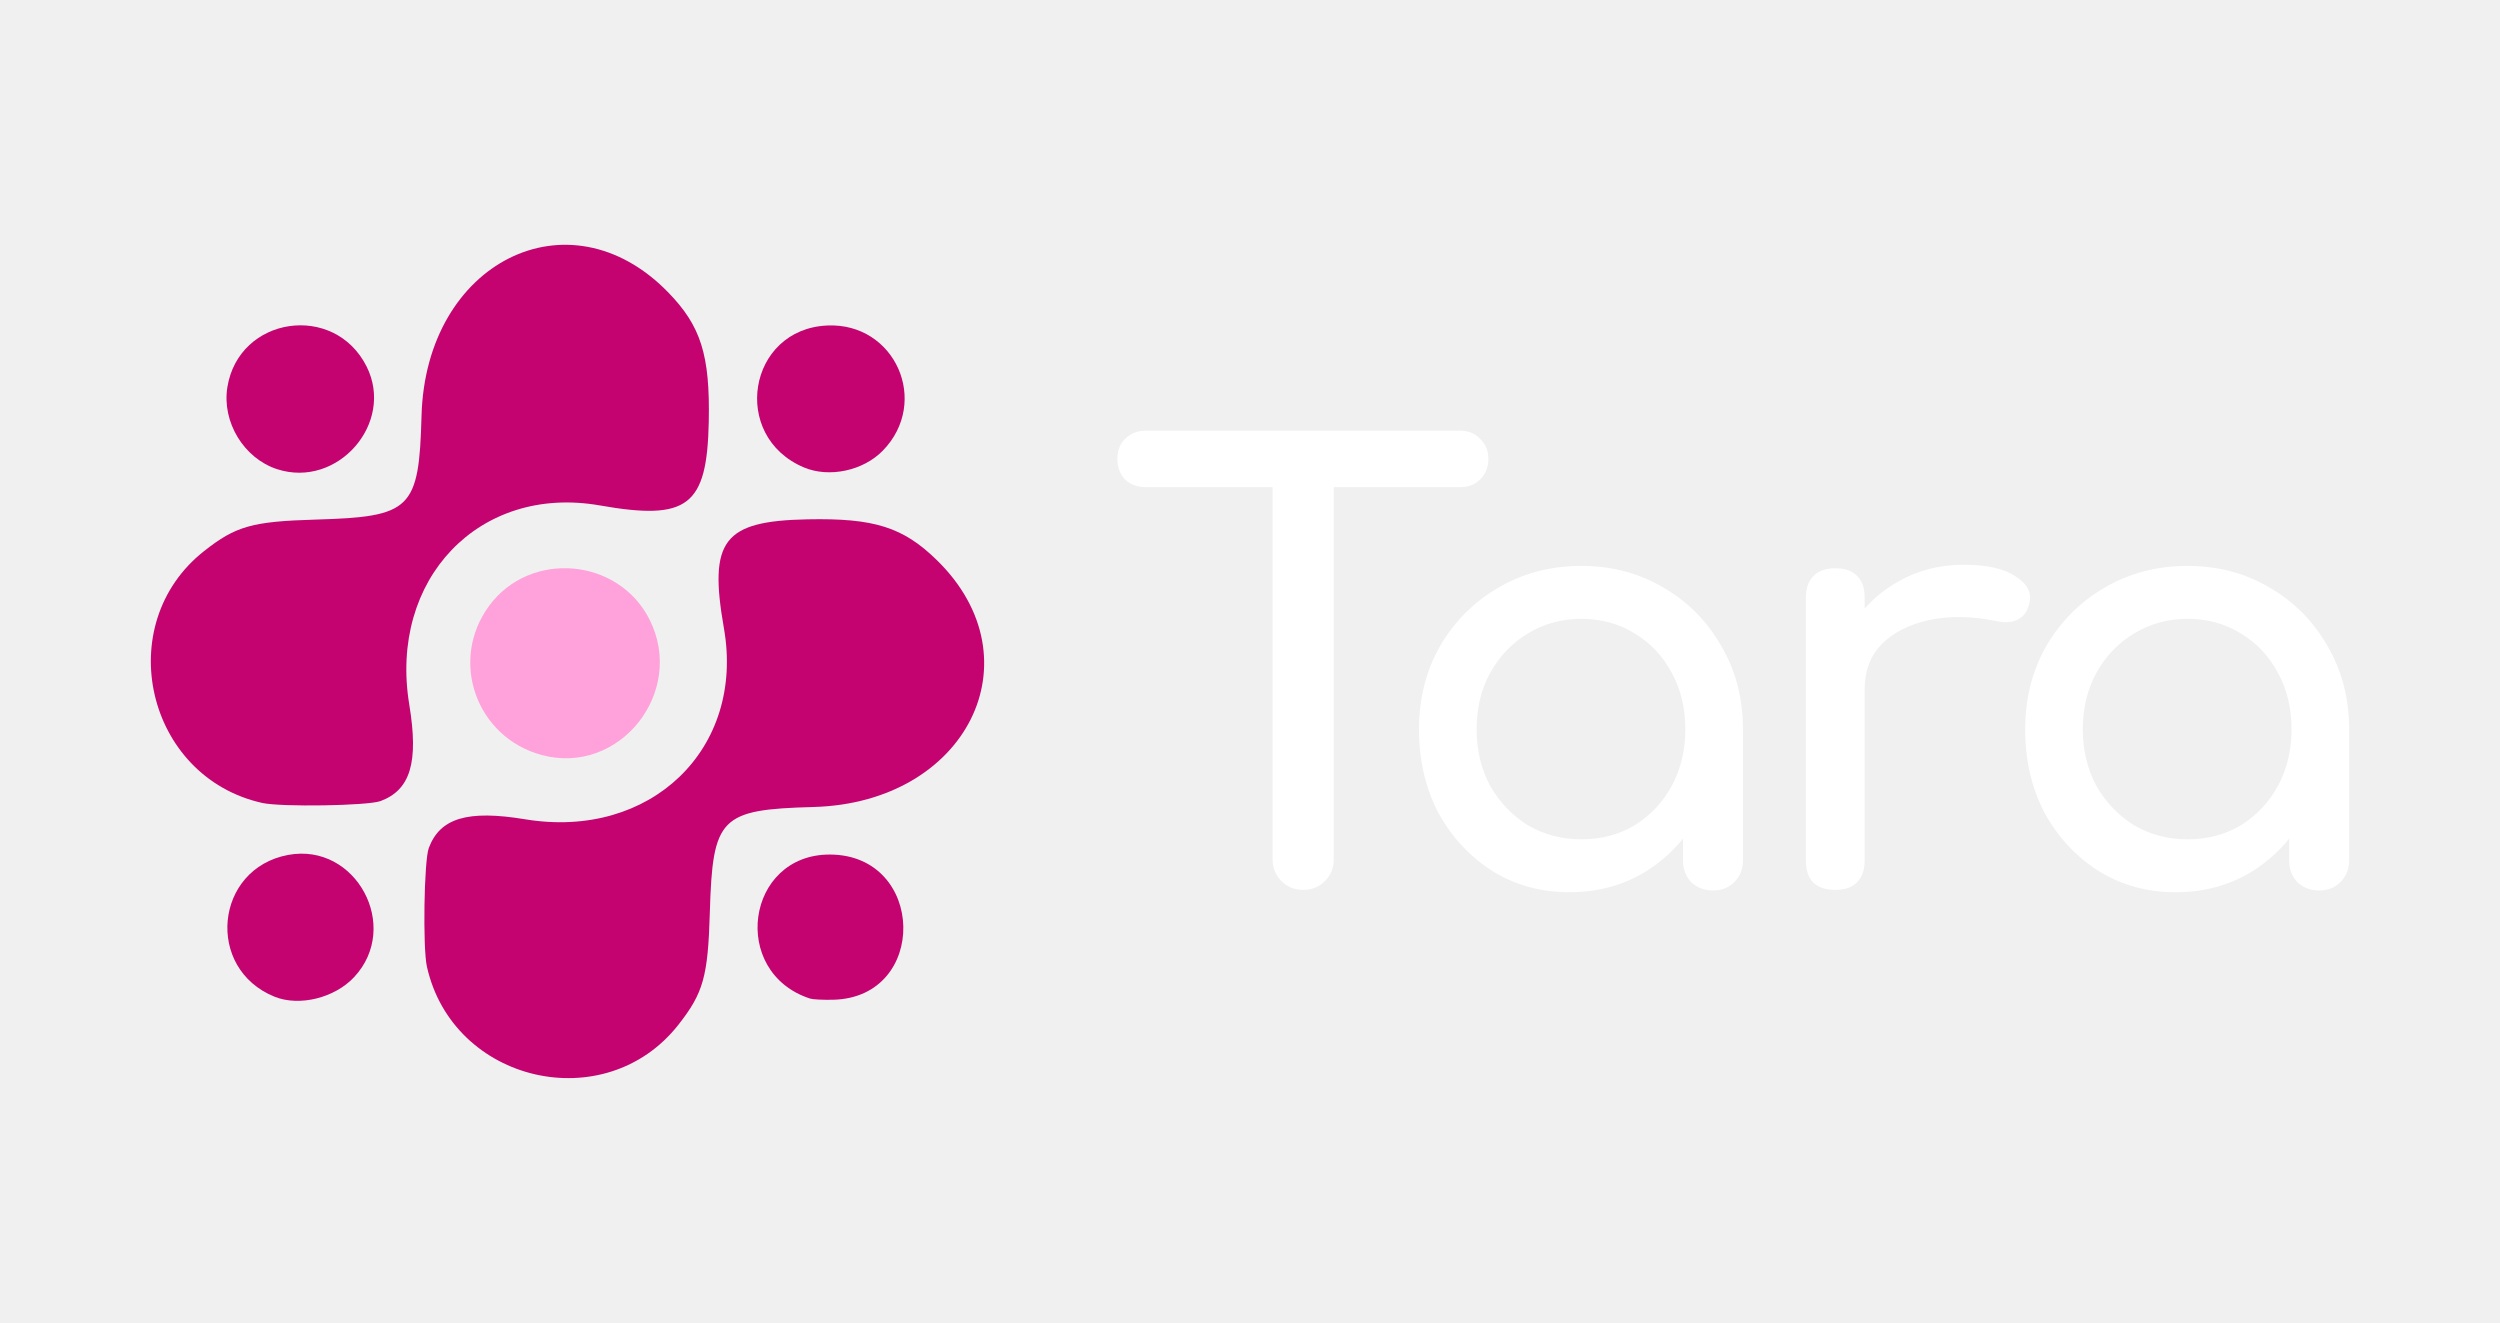
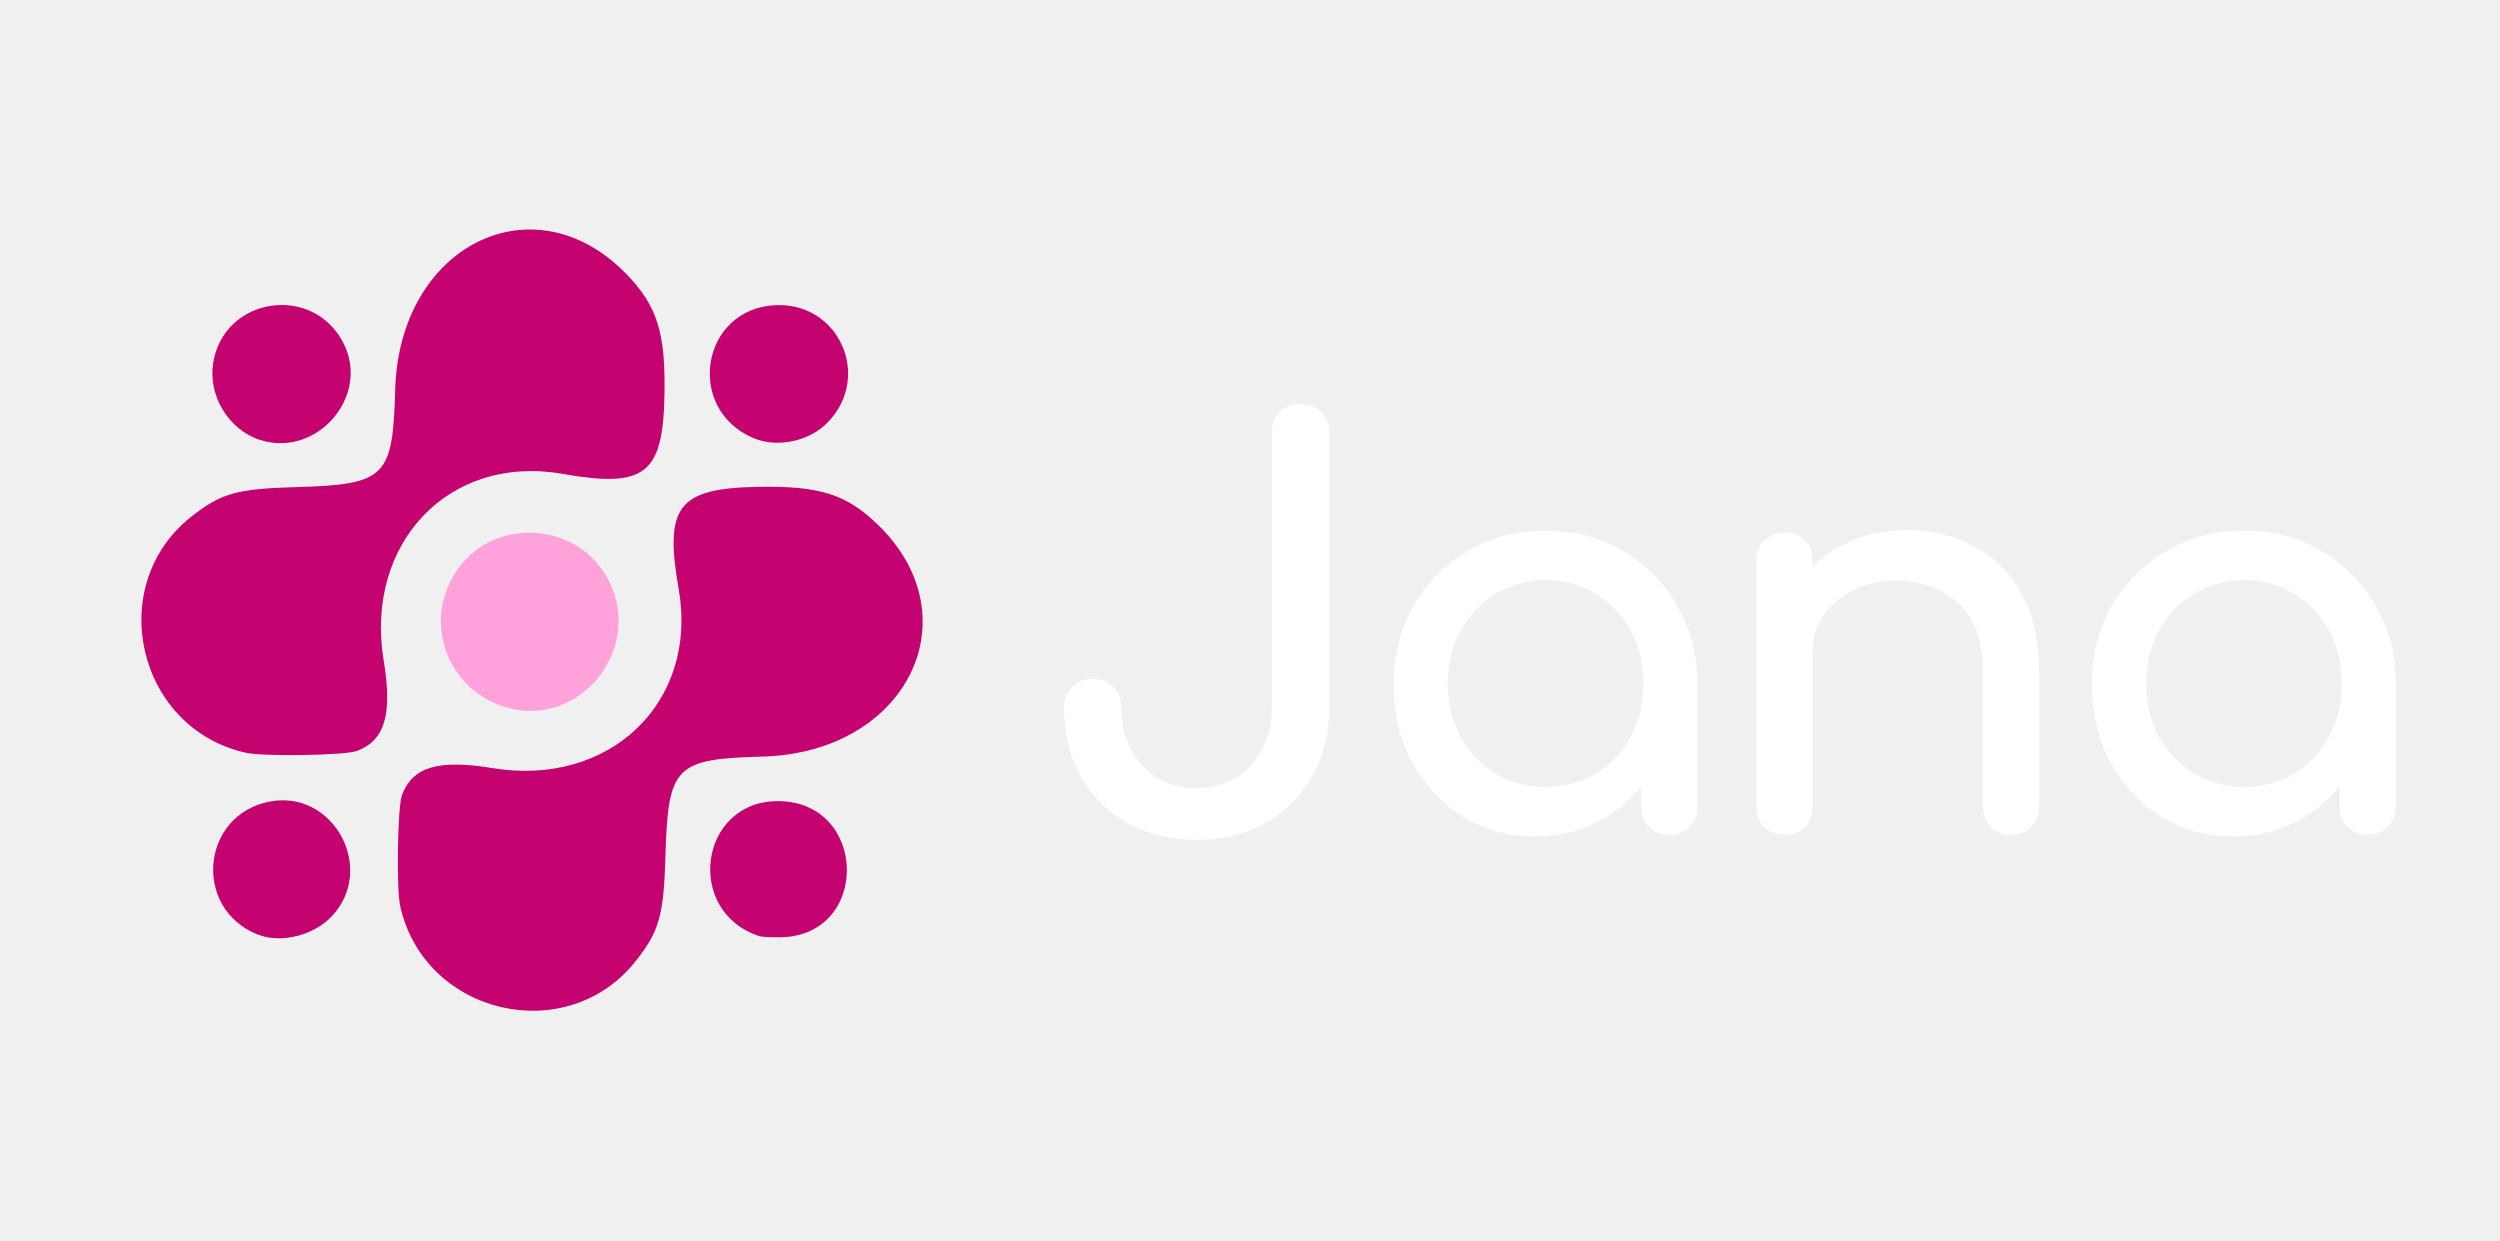
- <svg xmlns="http://www.w3.org/2000/svg" width="750mm" height="396.875mm" viewBox="0 0 750 396.875" version="1.1" id="svg1" xml:space="preserve">
+ <svg xmlns="http://www.w3.org/2000/svg" width="800mm" height="396.875mm" viewBox="0 0 800 396.875" version="1.1" id="svg1" xml:space="preserve">
  <defs id="defs1" />
  <g id="layer1">
    <g id="g14" transform="translate(-28.18516)">
      <g id="g13" transform="matrix(2.159441,0,0,2.162825,-360.1103,-222.3685)">
        <path style="fill:#c40370;fill-opacity:1" d="m 291.499,167.65 c -10.254,-4.318 -7.8,-19.197 3.246,-19.687 9.416,-0.417 14.311,10.591 7.717,17.355 -2.727,2.797 -7.465,3.805 -10.964,2.332 z" id="path12" />
        <path style="fill:#c40370;fill-opacity:1" d="m 218.307,167.891 c -4.616,-1.498 -7.684,-6.547 -6.907,-11.368 1.583,-9.832 14.871,-11.798 19.348,-2.862 3.93,7.844 -4.038,16.958 -12.44,14.23 z" id="path11" />
        <path style="fill:#ffa1db;fill-opacity:1" d="m 255.088,207.544 c -9.14,-2.458 -12.91,-13.107 -7.327,-20.692 5.707,-7.753 17.994,-6.686 22.309,1.937 5.034,10.059 -4.224,21.648 -14.983,18.755 z" id="path10" />
        <path style="fill:#c40370;fill-opacity:1" d="m 216.238,214.187 c -16.128,-3.6 -21.014,-24.751 -8.07,-34.936 4.413,-3.473 6.681,-4.11 15.537,-4.368 13.269,-0.387 14.316,-1.416 14.671,-14.412 0.58,-21.268 20.441,-31.23 34.21,-17.16 4.614,4.715 5.88,8.725 5.691,18.029 -0.237,11.678 -2.912,13.727 -15.117,11.583 -16.75,-2.943 -29.363,10.215 -26.487,27.633 1.317,7.979 0.174,11.812 -3.989,13.37 -1.751,0.656 -13.821,0.848 -16.445,0.262 z" id="path9" />
        <path style="fill:#c40370;fill-opacity:1" d="m 292.365,241.328 c -11.211,-3.63 -8.928,-20.05 2.778,-19.982 13.291,0.077 13.681,19.85 0.397,20.141 -1.382,0.03 -2.811,-0.041 -3.175,-0.159 z" id="path8" />
        <path style="fill:#c40370;fill-opacity:1" d="m 217.959,241.067 c -9.659,-3.89 -8.331,-17.769 1.882,-19.668 9.41,-1.75 15.732,9.933 9.171,16.947 -2.712,2.9 -7.613,4.106 -11.053,2.72 z" id="path7" />
        <path style="fill:#c40370;fill-opacity:1" d="m 239.121,236.888 c 3.6,16.128 24.751,21.014 34.936,8.07 3.473,-4.413 4.11,-6.681 4.368,-15.537 0.387,-13.269 1.416,-14.316 14.412,-14.671 21.268,-0.58 31.23,-20.441 17.16,-34.21 -4.715,-4.614 -8.725,-5.88 -18.029,-5.691 -11.678,0.237 -13.727,2.912 -11.583,15.117 2.943,16.75 -10.215,29.363 -27.633,26.487 -7.979,-1.317 -11.812,-0.174 -13.37,3.989 -0.656,1.751 -0.848,13.821 -0.262,16.445 z" id="path9-9" />
      </g>
-       <path style="font-weight:bold;font-size:176.389px;font-family:Comfortaa;-inkscape-font-specification:'Comfortaa Bold';letter-spacing:-7.938px;word-spacing:-0.265px;writing-mode:tb-rl;fill:#ffffff;stroke-width:0.265" d="m -266.965,419.137 q 0,-3.881 2.646,-6.526 2.646,-2.646 6.526,-2.646 h 128.588 v 18.344 h -128.588 q -3.881,0 -6.526,-2.646 -2.646,-2.646 -2.646,-6.526 z M -146.138,371.865 q 0,-3.704 2.293,-6.174 2.469,-2.293 6.174,-2.293 3.704,0 5.997,2.293 2.469,2.469 2.469,6.174 v 94.368 q 0,3.704 -2.469,5.997 -2.293,2.469 -5.997,2.469 -3.704,0 -6.174,-2.469 -2.293,-2.293 -2.293,-5.997 z m -121.532,127.176 q 0,-12.876 6.35,-23.107 6.526,-10.231 17.463,-16.228 11.113,-5.821 25.047,-5.821 13.935,0 25.047,6.35 11.113,6.526 17.463,17.463 6.526,11.113 6.526,24.871 0,13.758 -6.526,24.694 -6.35,10.936 -17.463,17.286 -11.113,6.526 -25.047,6.526 v -6.879 q -13.935,0 -25.047,-5.997 -10.936,-5.821 -17.463,-16.051 -6.35,-10.231 -6.35,-23.107 z m 15.875,3.528 q 0,8.996 4.233,16.051 4.41,7.056 11.818,11.113 7.585,4.057 16.933,4.057 9.525,0 16.933,-4.057 7.585,-4.057 11.818,-11.113 4.41,-7.056 4.41,-16.051 0,-8.819 -4.41,-16.051 -4.233,-7.056 -11.818,-11.289 -7.408,-4.057 -16.933,-4.057 -9.349,0 -16.933,4.057 -7.408,4.233 -11.818,11.289 -4.233,7.232 -4.233,16.051 z m -15.346,39.511 q 0,-3.881 2.469,-6.526 2.646,-2.469 6.526,-2.469 h 26.988 l 18.697,3.351 -6.35,14.64 h -39.335 q -3.881,0 -6.526,-2.646 -2.469,-2.469 -2.469,-6.35 z m 60.501,36.512 q 10.583,0 18.874,5.115 8.467,5.292 13.406,14.111 4.939,8.819 4.939,19.403 0,10.583 -3.528,15.699 -3.351,5.292 -8.114,4.057 -2.469,-0.529 -3.881,-2.117 -1.235,-1.411 -1.587,-3.351 -0.353,-1.94 0.176,-4.233 2.293,-11.289 0.353,-20.285 -1.94,-8.996 -7.232,-14.288 -5.292,-5.115 -13.406,-5.115 z m -60.325,0.176 q 0,-4.233 2.117,-6.526 2.293,-2.293 6.703,-2.293 h 78.846 q 4.233,0 6.526,2.293 2.293,2.293 2.293,6.526 0,4.41 -2.293,6.526 -2.117,2.293 -6.526,2.293 h -78.846 q -4.233,0 -6.526,-2.293 -2.293,-2.117 -2.293,-6.526 z m -0.706,102.129 q 0,-12.876 6.35,-23.107 6.526,-10.231 17.463,-16.228 11.113,-5.821 25.047,-5.821 13.935,0 25.047,6.35 11.113,6.526 17.463,17.463 6.526,11.113 6.526,24.871 0,13.758 -6.526,24.694 -6.35,10.936 -17.463,17.286 -11.113,6.526 -25.047,6.526 v -6.879 q -13.935,0 -25.047,-5.997 -10.936,-5.821 -17.463,-16.051 -6.35,-10.231 -6.35,-23.107 z m 15.875,3.528 q 0,8.996 4.233,16.051 4.41,7.056 11.818,11.113 7.585,4.057 16.933,4.057 9.525,0 16.933,-4.057 7.585,-4.057 11.818,-11.113 4.41,-7.056 4.41,-16.051 0,-8.819 -4.41,-16.051 -4.233,-7.056 -11.818,-11.289 -7.408,-4.057 -16.933,-4.057 -9.349,0 -16.933,4.057 -7.408,4.233 -11.818,11.289 -4.233,7.232 -4.233,16.051 z m -15.346,39.511 q 0,-3.881 2.469,-6.526 2.646,-2.469 6.526,-2.469 h 26.988 l 18.697,3.351 -6.35,14.64 h -39.335 q -3.881,0 -6.526,-2.646 -2.469,-2.469 -2.469,-6.35 z" id="text2" transform="rotate(-90)" aria-label="Tara" />
+       <path style="font-weight:bold;font-size:176.389px;font-family:Comfortaa;-inkscape-font-specification:'Comfortaa Bold';letter-spacing:-7.938px;word-spacing:-0.265px;writing-mode:tb-rl;fill:#ffffff;stroke-width:0.265" d="m -268.729,411.023 q 0,-12.347 5.292,-22.049 5.468,-9.525 14.993,-14.993 9.701,-5.292 22.049,-5.292 4.057,0 6.526,2.646 2.646,2.646 2.646,6.526 0,4.057 -2.646,6.526 -2.469,2.646 -6.526,2.646 -7.585,0 -13.406,2.999 -5.821,3.175 -9.172,8.467 -3.175,5.468 -3.175,12.524 0,7.056 3.175,12.524 3.351,5.468 9.172,8.467 5.821,3.175 13.406,3.175 h 88.018 q 4.057,0 6.526,2.469 2.646,2.646 2.646,6.526 0,4.057 -2.646,6.703 -2.469,2.646 -6.526,2.646 h -88.018 q -12.347,0 -22.049,-5.468 -9.525,-5.468 -14.993,-14.993 -5.292,-9.525 -5.292,-22.049 z m 1.058,108.303 q 0,-12.876 6.35,-23.107 6.526,-10.231 17.463,-16.228 11.113,-5.821 25.047,-5.821 13.935,0 25.047,6.35 11.113,6.526 17.463,17.463 6.526,11.113 6.526,24.871 0,13.758 -6.526,24.694 -6.35,10.936 -17.463,17.286 -11.113,6.526 -25.047,6.526 v -6.879 q -13.935,0 -25.047,-5.997 -10.936,-5.821 -17.463,-16.051 -6.35,-10.231 -6.35,-23.107 z m 15.875,3.528 q 0,8.996 4.233,16.051 4.41,7.056 11.818,11.113 7.585,4.057 16.933,4.057 9.525,0 16.933,-4.057 7.585,-4.057 11.818,-11.113 4.41,-7.056 4.41,-16.051 0,-8.819 -4.41,-16.051 -4.233,-7.056 -11.818,-11.289 -7.408,-4.057 -16.933,-4.057 -9.349,0 -16.933,4.057 -7.408,4.233 -11.818,11.289 -4.233,7.232 -4.233,16.051 z m -15.346,39.511 q 0,-3.881 2.469,-6.526 2.646,-2.469 6.526,-2.469 h 26.988 l 18.697,3.351 -6.35,14.64 h -39.335 q -3.881,0 -6.526,-2.646 -2.469,-2.469 -2.469,-6.35 z m 0,109.361 q 0,-3.881 2.469,-6.526 2.646,-2.469 6.526,-2.469 h 43.392 q 10.054,0 16.404,-3.704 6.35,-3.704 9.349,-10.054 3.175,-6.174 3.175,-14.288 0,-7.408 -2.999,-13.406 -2.999,-5.997 -8.114,-9.525 -4.939,-3.528 -11.465,-3.528 v -11.113 q 11.113,0 19.756,5.292 8.819,5.468 13.935,14.817 5.115,9.349 5.115,20.99 0,12.171 -5.292,21.696 -5.115,9.701 -15.169,15.169 -10.054,5.644 -24.694,5.644 h -43.392 q -3.881,0 -6.526,-2.646 -2.469,-2.469 -2.469,-6.35 z m 0,-72.496 q 0,-3.881 2.469,-6.526 2.646,-2.469 6.526,-2.469 h 78.669 q 4.057,0 6.526,2.469 2.469,2.646 2.469,6.526 0,4.057 -2.469,6.526 -2.469,2.469 -6.526,2.469 h -78.669 q -3.881,0 -6.526,-2.469 -2.469,-2.469 -2.469,-6.526 z m -0.529,143.581 q 0,-12.876 6.35,-23.107 6.526,-10.231 17.463,-16.228 11.113,-5.821 25.047,-5.821 13.935,0 25.047,6.35 11.113,6.526 17.463,17.463 6.526,11.113 6.526,24.871 0,13.758 -6.526,24.694 -6.35,10.936 -17.463,17.286 -11.113,6.526 -25.047,6.526 v -6.879 q -13.935,0 -25.047,-5.997 -10.936,-5.821 -17.463,-16.051 -6.35,-10.231 -6.35,-23.107 z m 15.875,3.528 q 0,8.996 4.233,16.051 4.41,7.056 11.818,11.113 7.585,4.057 16.933,4.057 9.525,0 16.933,-4.057 7.585,-4.057 11.818,-11.113 4.41,-7.056 4.41,-16.051 0,-8.819 -4.41,-16.051 -4.233,-7.056 -11.818,-11.289 -7.408,-4.057 -16.933,-4.057 -9.349,0 -16.933,4.057 -7.408,4.233 -11.818,11.289 -4.233,7.232 -4.233,16.051 z m -15.346,39.511 q 0,-3.881 2.469,-6.526 2.646,-2.469 6.526,-2.469 h 26.988 l 18.697,3.351 -6.35,14.64 h -39.335 q -3.881,0 -6.526,-2.646 -2.469,-2.469 -2.469,-6.35 z" id="text2" transform="rotate(-90)" aria-label="Jana" />
    </g>
  </g>
</svg>
